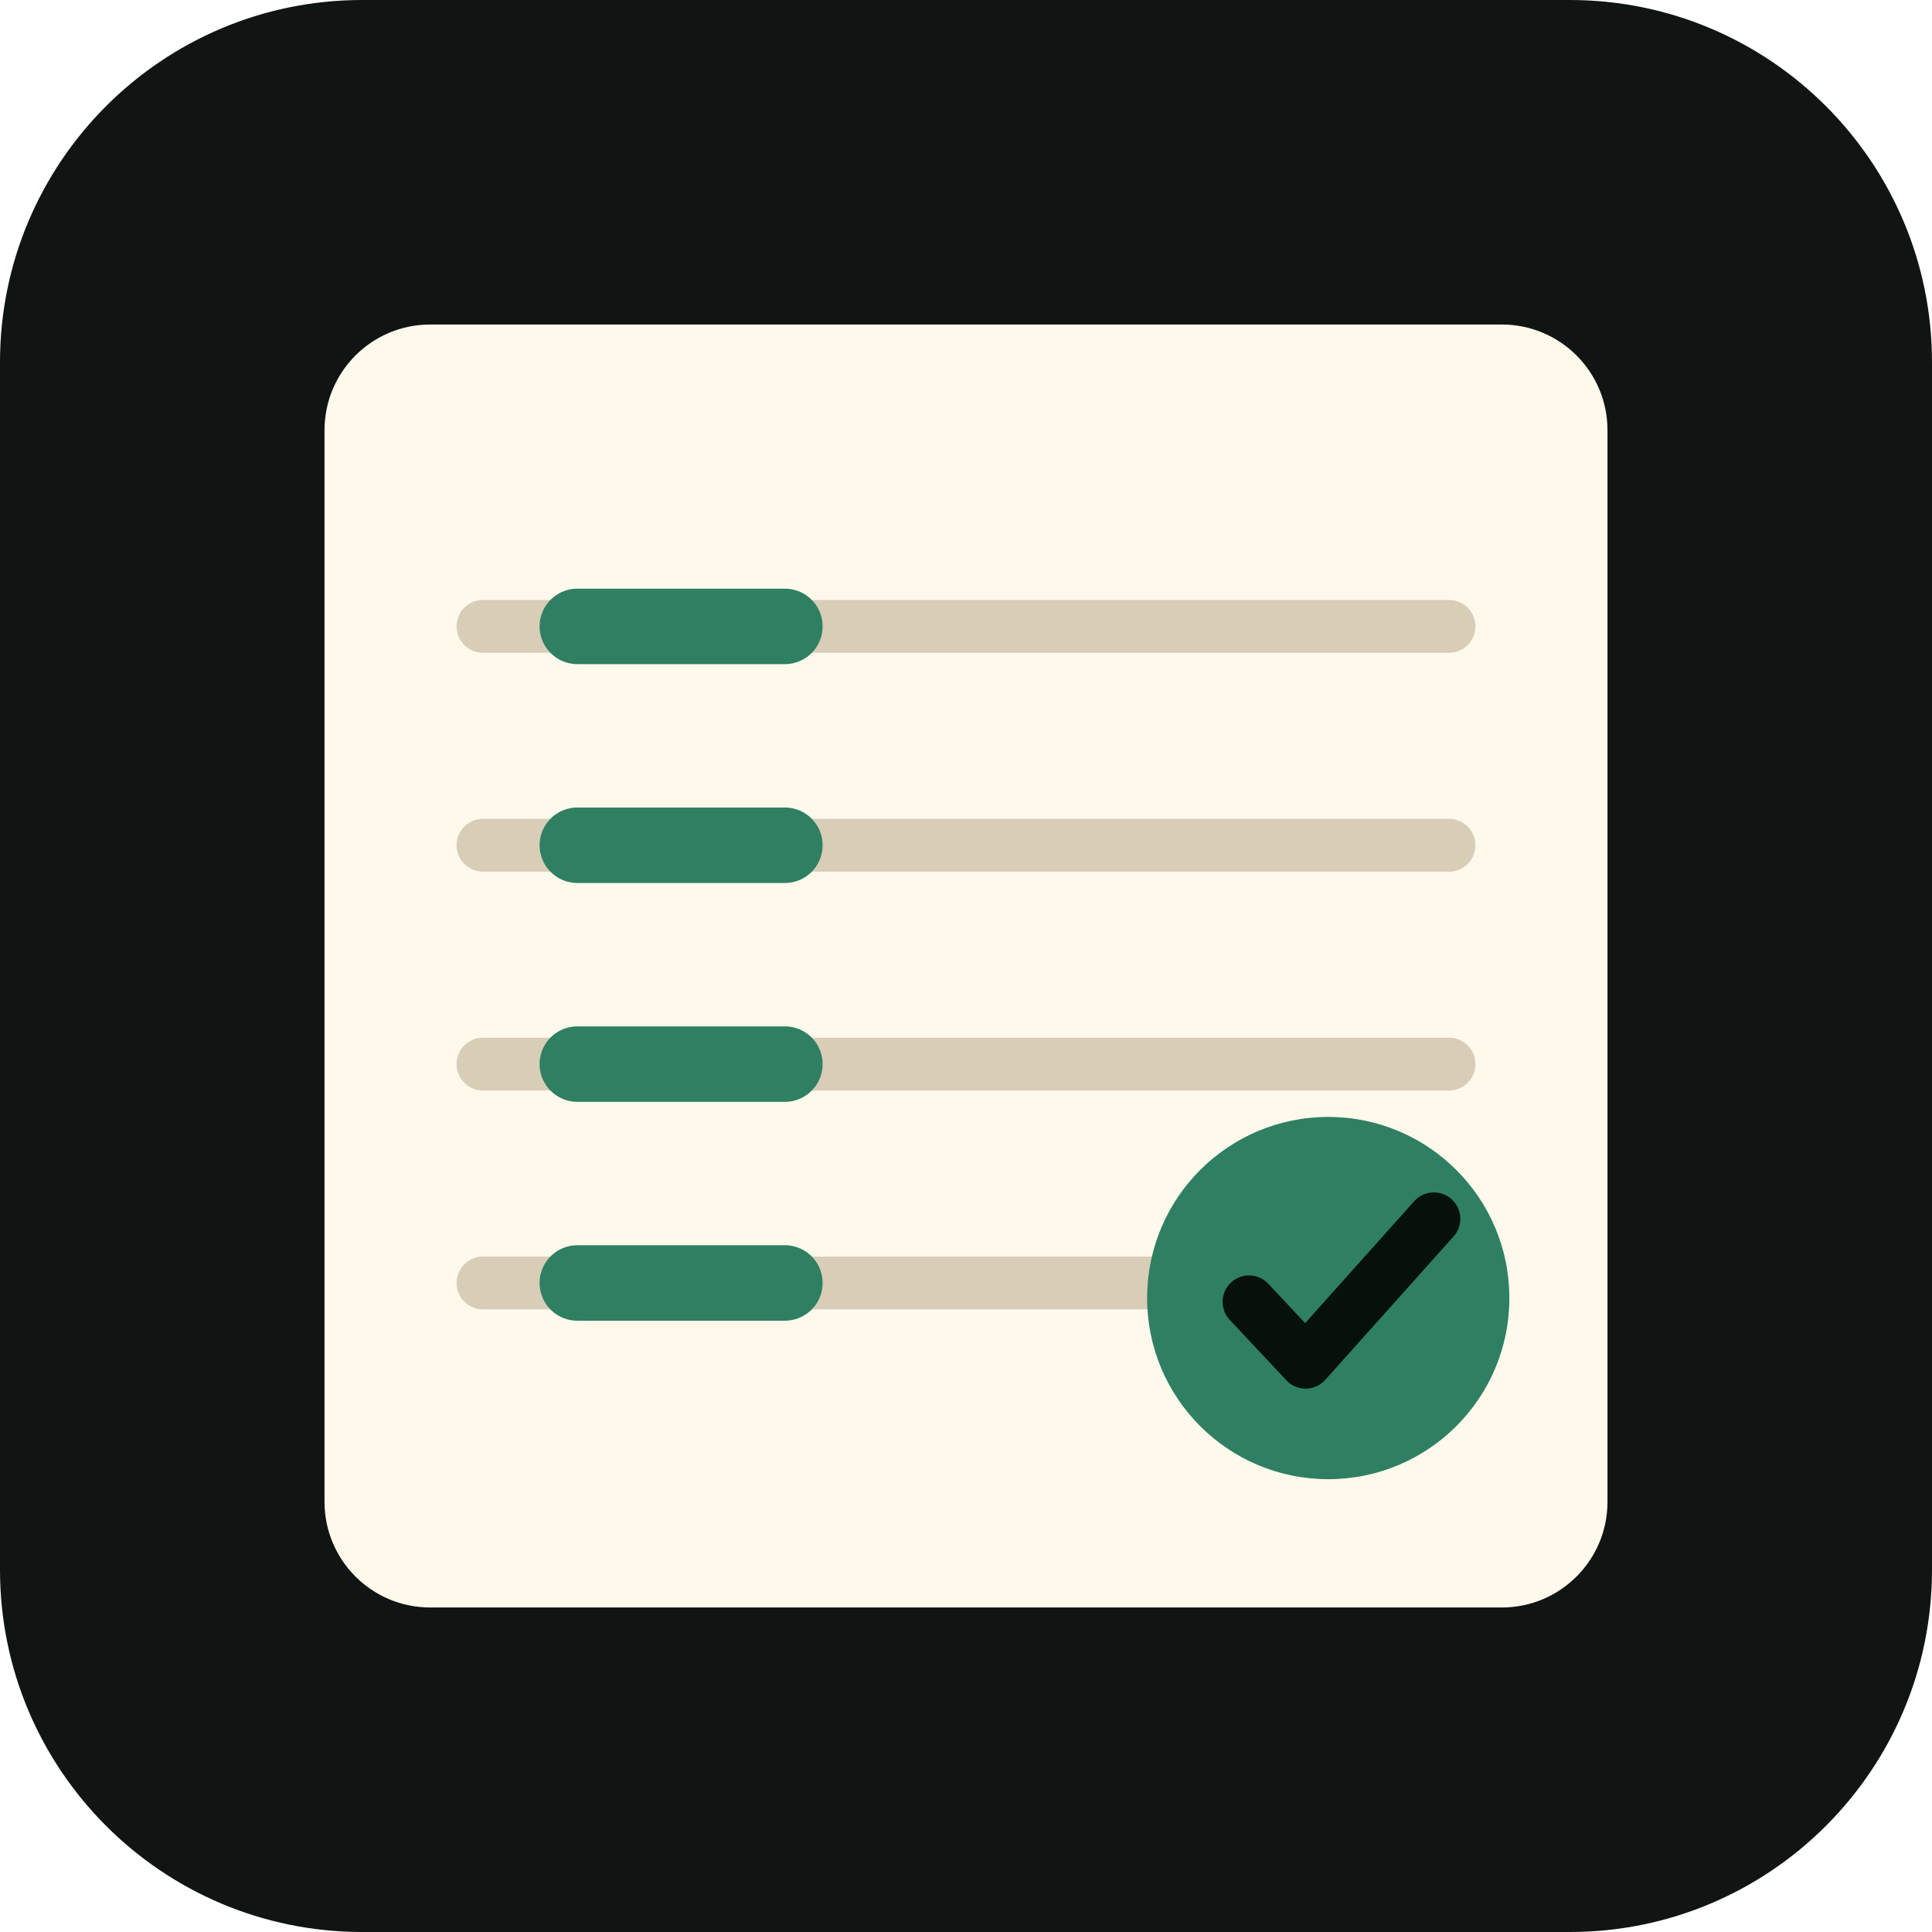
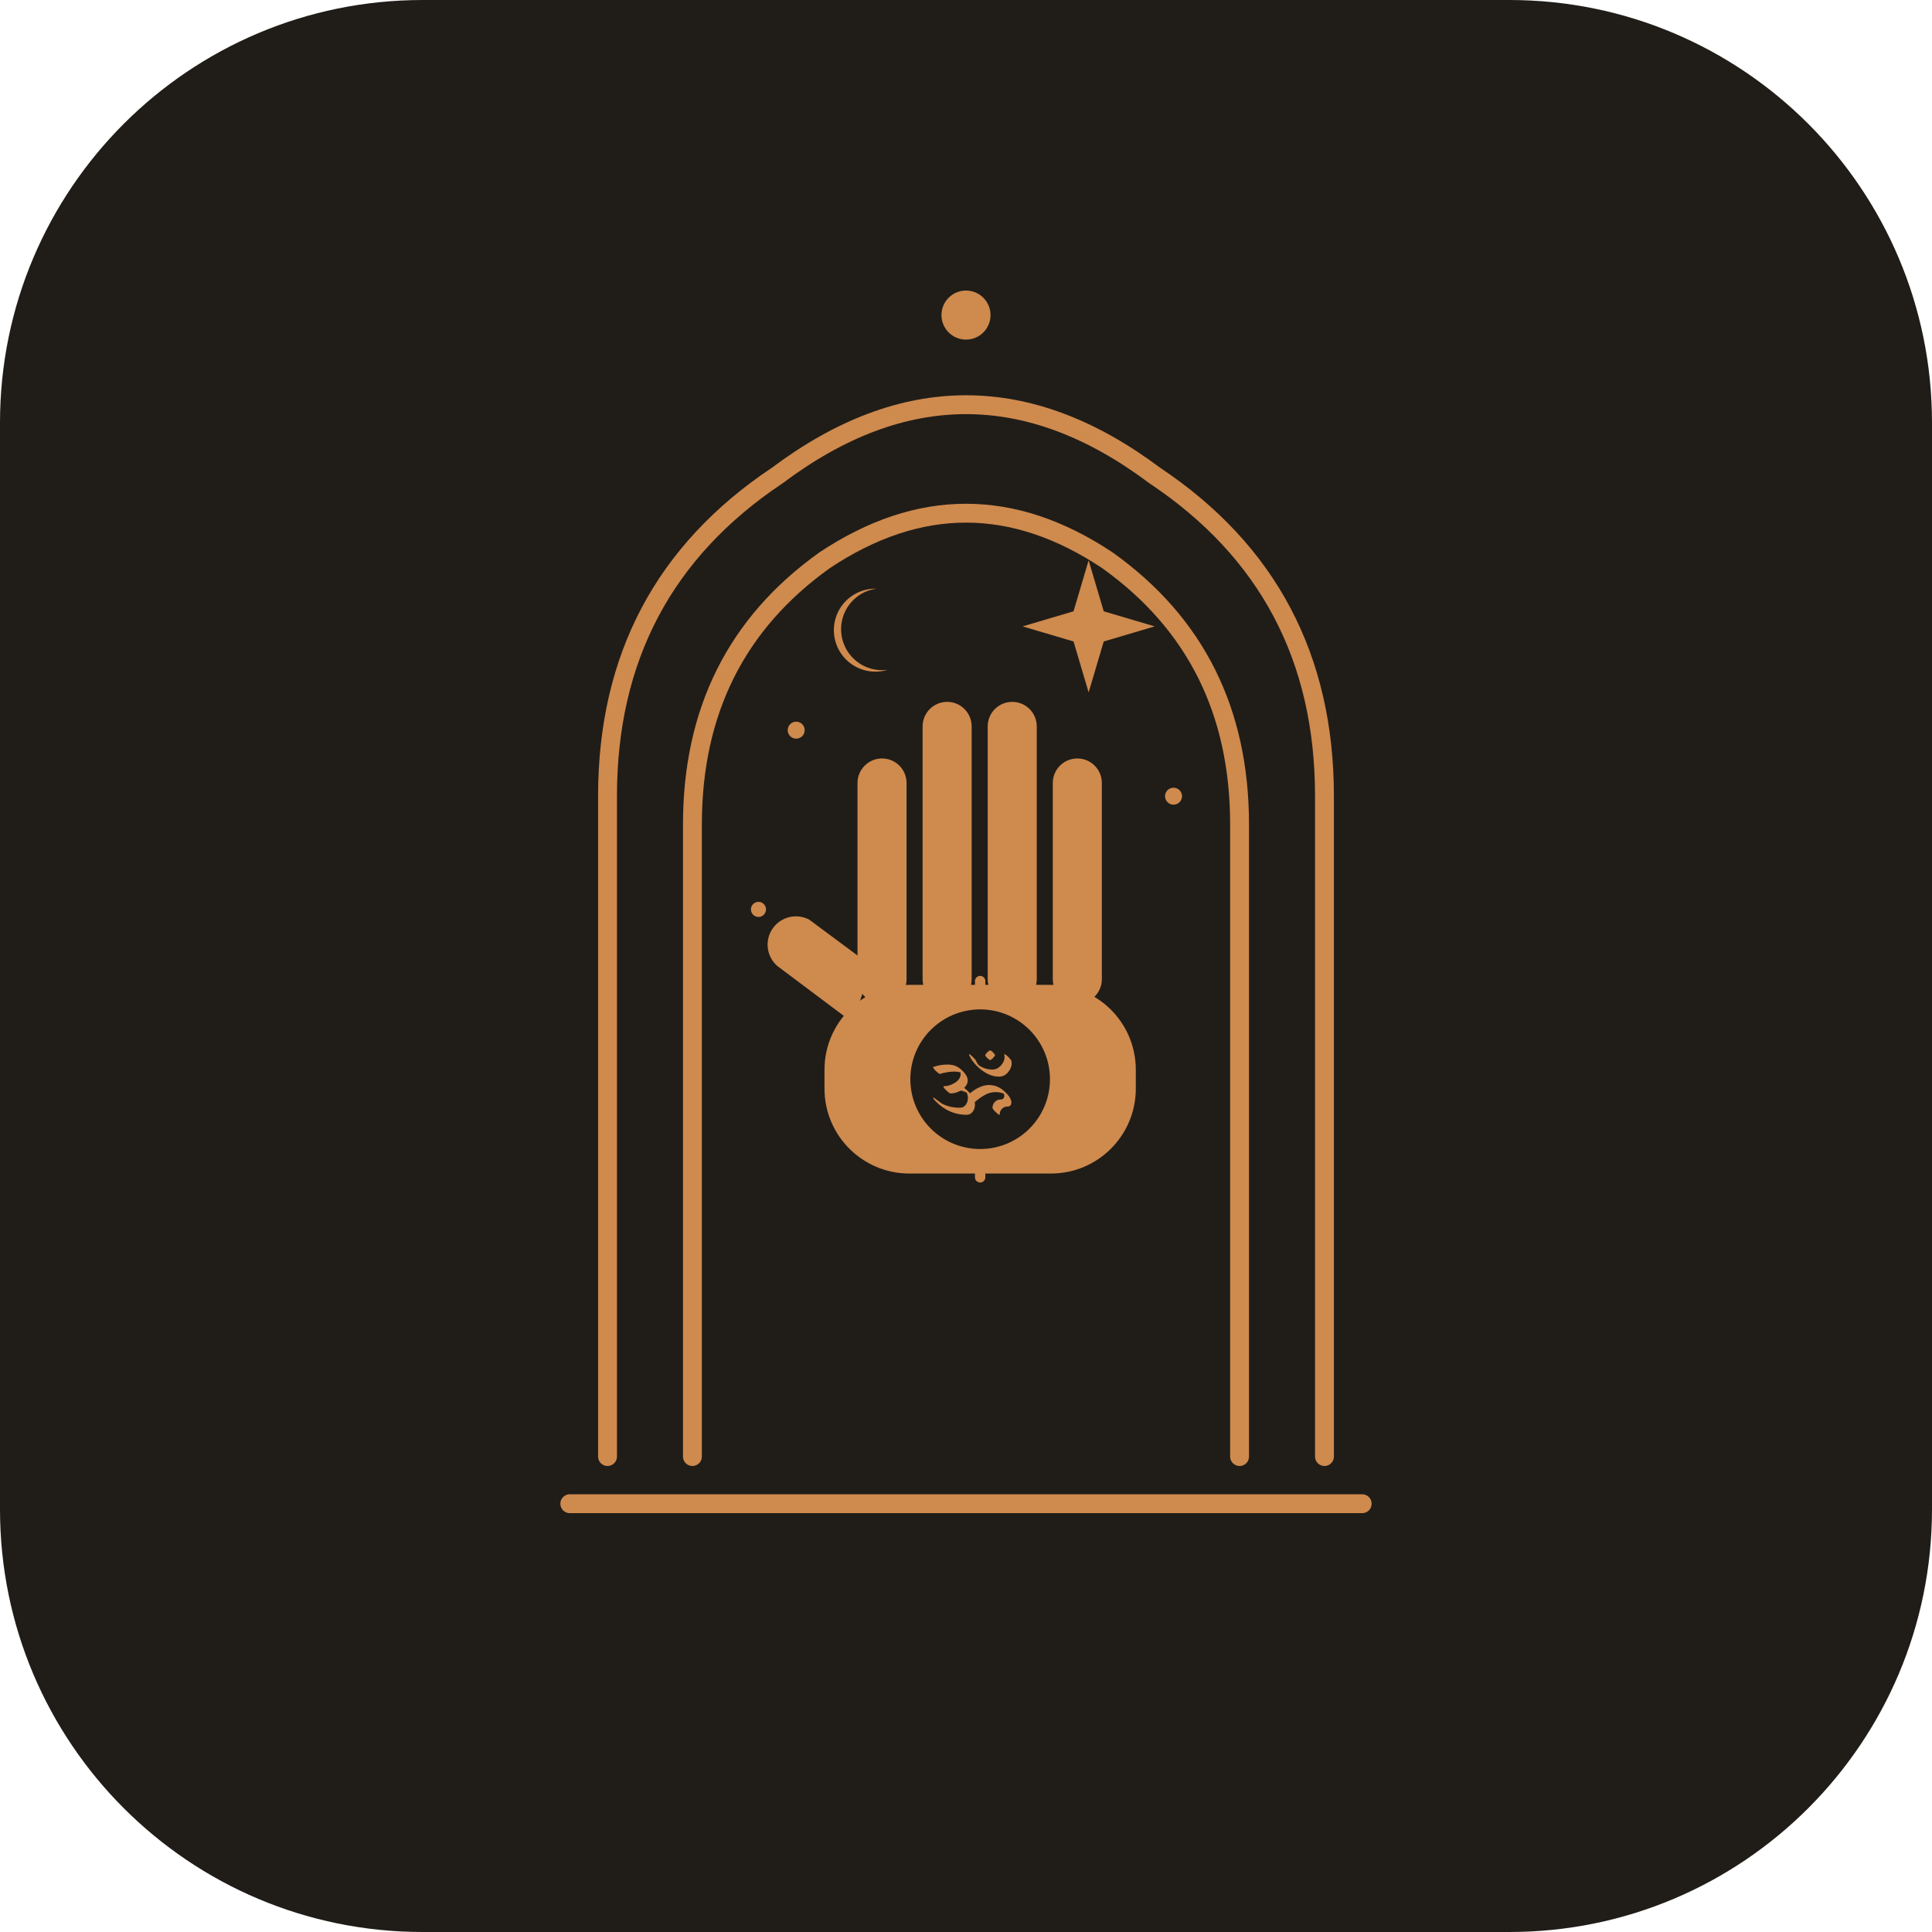
- <svg xmlns="http://www.w3.org/2000/svg" viewBox="0 0 512 512" role="img" aria-labelledby="title">
-   <rect width="512" height="512" rx="96" fill="#101412" />
-   <rect x="86" y="86" width="340" height="340" rx="28" fill="#fff9ec" />
-   <path d="M128 166h256M128 224h256M128 282h256M128 340h184" stroke="#d8cdb7" stroke-width="14" stroke-linecap="round" />
-   <path d="M153 166h55M153 224h55M153 282h55M153 340h55" stroke="#2f7f63" stroke-width="20" stroke-linecap="round" />
-   <circle cx="352" cy="344" r="48" fill="#2f7f63" />
-   <path d="m331 345 15 16 34-38" fill="none" stroke="#07110b" stroke-width="14" stroke-linecap="round" stroke-linejoin="round" />
+ <svg xmlns="http://www.w3.org/2000/svg" viewBox="0 0 512 512" role="img" aria-labelledby="t">
+   <rect width="512" height="512" rx="112" fill="#201d18" />
+   <g transform="translate(106,56) scale(2.5)" stroke-linecap="round" stroke-linejoin="round">
+     <circle cx="60" cy="11" r="2.6" fill="#cf8a4e" />
+     <g fill="none" stroke="#cf8a4e" stroke-width="2">
+       <path d="M22,132 L22,62 Q22,40 40,28 Q60,13 80,28 Q98,40 98,62 L98,132" />
+       <path d="M31,132 L31,65 Q31,47 45,37 Q60,27 75,37 Q89,47 89,65 L89,132" />
+       <path d="M18,137 L102,137" />
+     </g>
+     <path d="M73,37 L74.6,42.4 L80,44 L74.6,45.6 L73,51 L71.4,45.6 L66,44 L71.4,42.4 Z" fill="#cf8a4e" />
+     <path d="M50.5,40 a4.4,4.4 0 1 0 1.2,8.6 a3.3,3.3 0 1 1 -1.2,-8.6 Z" fill="#cf8a4e" />
+     <g fill="#cf8a4e">
+       <circle cx="42" cy="55" r="0.9" />
+       <circle cx="82" cy="62" r="0.9" />
+       <circle cx="38" cy="74" r="0.8" />
+       <circle cx="86" cy="50" r="0.8" />
+     </g>
+     <g fill="#cf8a4e">
+       <rect x="48.5" y="58" width="5.2" height="26" rx="2.6" />
+       <rect x="55.4" y="52" width="5.2" height="32" rx="2.6" />
+       <rect x="62.3" y="52" width="5.2" height="32" rx="2.6" />
+       <rect x="69.2" y="58" width="5.2" height="26" rx="2.6" />
+       <rect x="45" y="82" width="33" height="20" rx="9" />
+       <path d="M48,86 L40,80 a3,3 0 0 1 3.4,-4.9 L50,80 Z" />
+     </g>
+     <circle cx="61.5" cy="92" r="7.4" fill="#201d18" />
+     <g stroke="#cf8a4e" stroke-width="1.1">
+       <path d="M70.5,92 L72.8,92 M68.2,86.3 L69.9,84.6 M61.5,84 L61.5,81.6 M54.8,86.3 L53.1,84.6 M52.5,92 L50.2,92 M54.8,97.7 L53.1,99.4 M61.5,100 L61.5,102.4 M68.2,97.7 L69.9,99.4" />
+     </g>
+     <text x="61.5" y="95.4" text-anchor="middle" font-size="9.5" fill="#cf8a4e" font-family="Georgia, serif">ॐ</text>
+   </g>
</svg>
